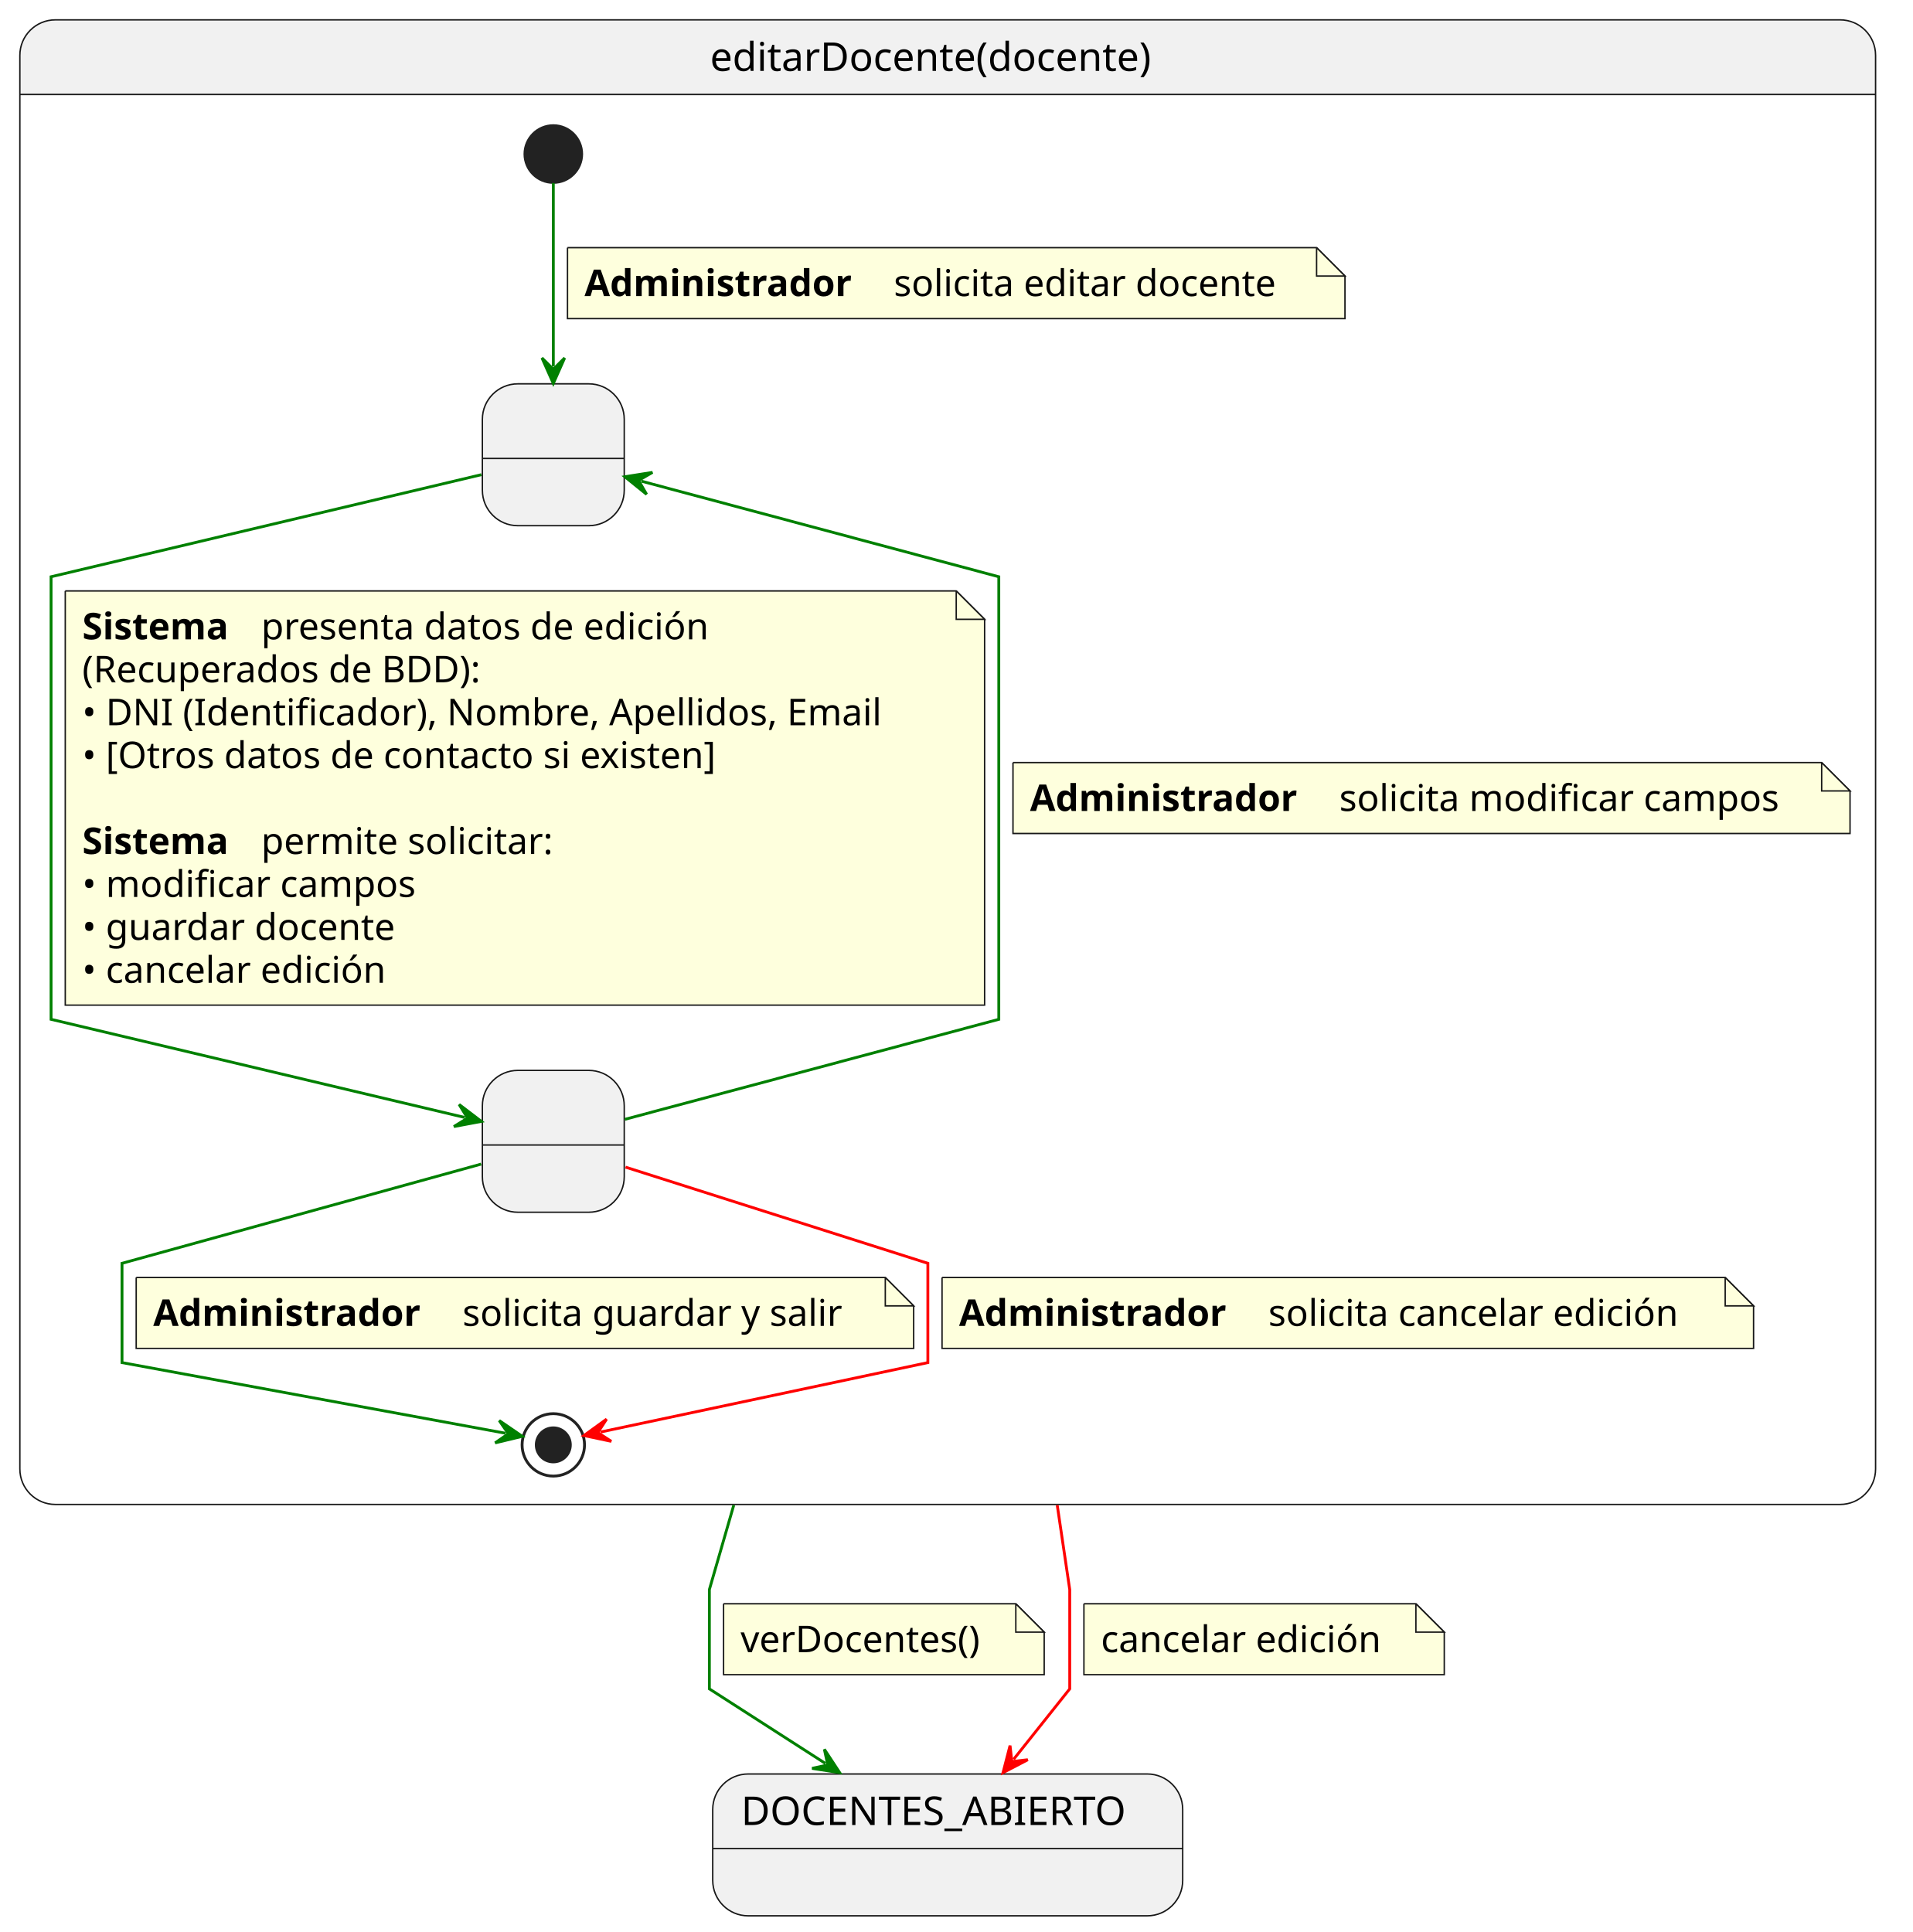
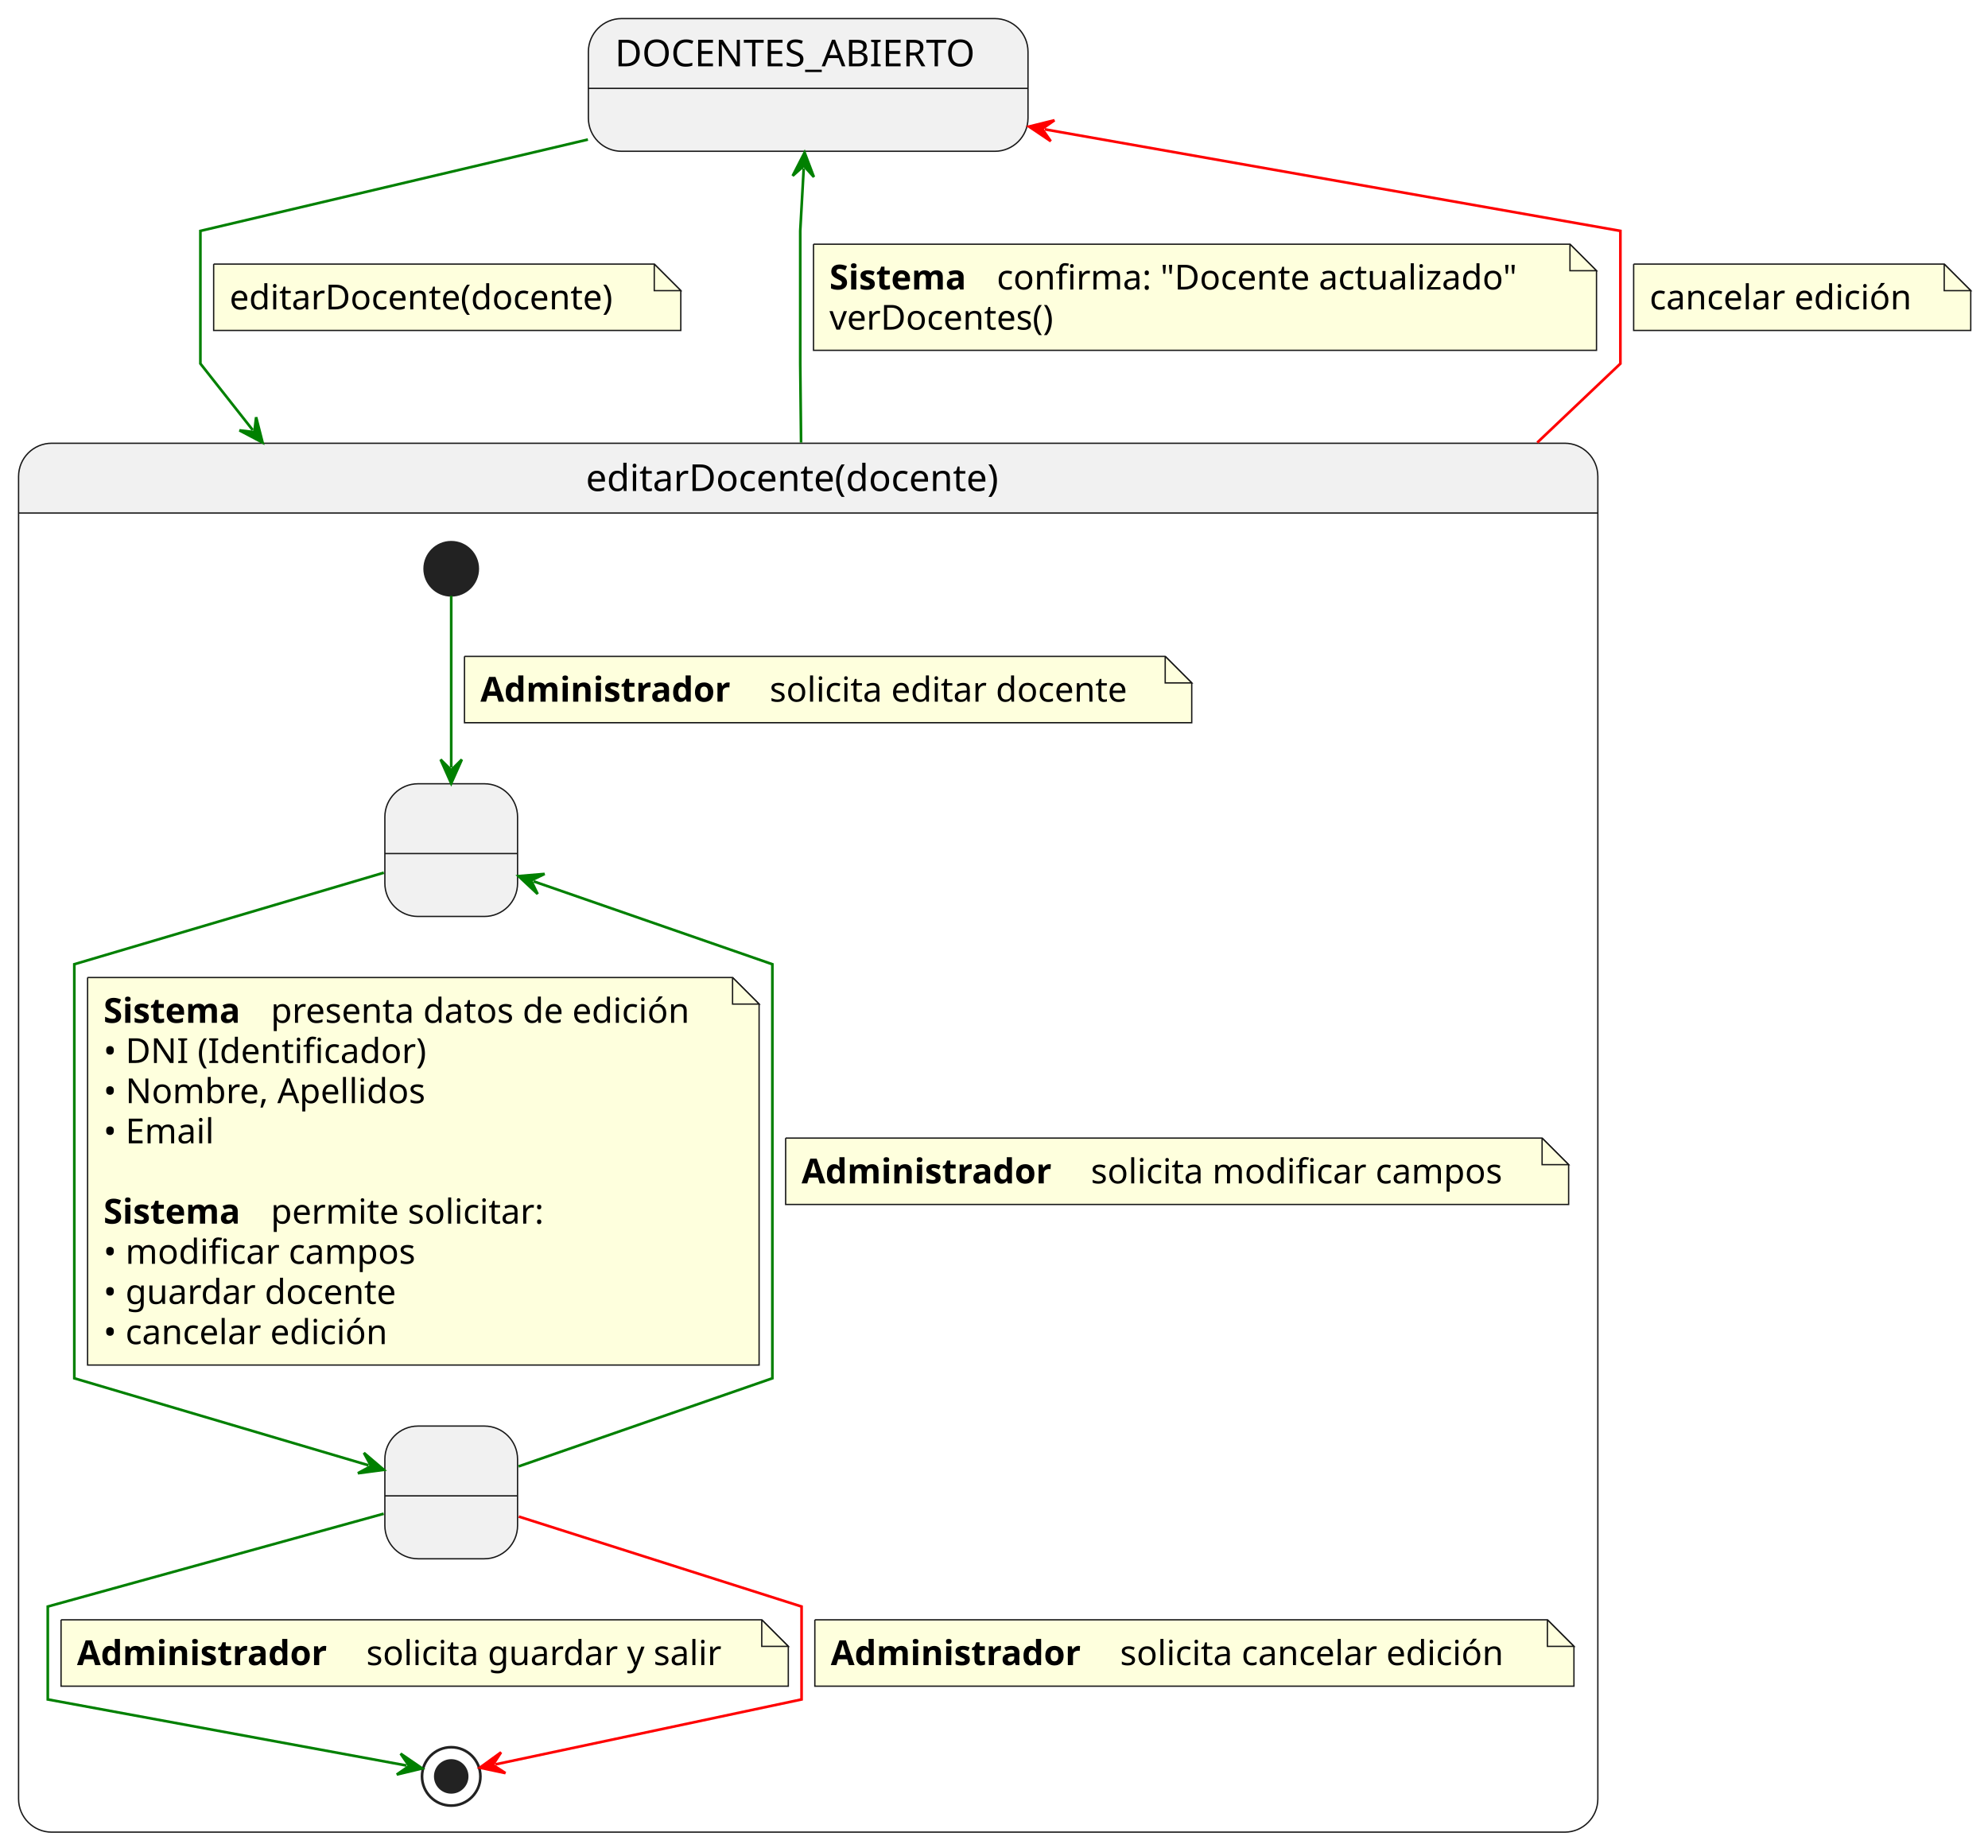
- <svg xmlns="http://www.w3.org/2000/svg" contentStyleType="text/css" data-diagram-type="STATE" height="681px" preserveAspectRatio="none" style="width:674px;height:681px;background:#FFFFFF;" version="1.1" viewBox="0 0 674 681" width="674px" zoomAndPan="magnify">
+ <svg xmlns="http://www.w3.org/2000/svg" contentStyleType="text/css" data-diagram-type="STATE" height="696px" preserveAspectRatio="none" style="width:749px;height:696px;background:#FFFFFF;" version="1.1" viewBox="0 0 749 696" width="749px" zoomAndPan="magnify">
  <defs />
  <g>
-     <path d="M19.5,7 L648.5,7 A12.5,12.5 0 0 1 661,19.5 L661,33.297 L7,33.297 L7,19.5 A12.5,12.5 0 0 1 19.5,7" fill="#F1F1F1" />
-     <rect fill="none" height="523.297" rx="12.5" ry="12.5" style="stroke:#181818;stroke-width:0.5;" width="654" x="7" y="7" />
-     <line style="stroke:#181818;stroke-width:0.5;" x1="7" x2="661" y1="33.297" y2="33.297" />
-     <text fill="#000000" font-family="sans-serif" font-size="14" lengthAdjust="spacing" textLength="167.508" x="250.246" y="24.995">editarDocente(docente)</text>
+     <g id="DOCENTES_ABIERTO">
+       <rect fill="#F1F1F1" height="50" rx="12.5" ry="12.5" style="stroke:#181818;stroke-width:0.5;" width="165.633" x="221.68" y="7" />
+       <line style="stroke:#181818;stroke-width:0.5;" x1="221.68" x2="387.313" y1="33.297" y2="33.297" />
+       <text fill="#000000" font-family="sans-serif" font-size="14" lengthAdjust="spacing" textLength="145.633" x="231.68" y="24.995">DOCENTES_ABIERTO</text>
+     </g>
+     <path d="M19.5,167 L589.5,167 A12.5,12.5 0 0 1 602,179.5 L602,193.297 L7,193.297 L7,179.5 A12.5,12.5 0 0 1 19.5,167" fill="#F1F1F1" />
+     <rect fill="none" height="523.297" rx="12.5" ry="12.5" style="stroke:#181818;stroke-width:0.5;" width="595" x="7" y="167" />
+     <line style="stroke:#181818;stroke-width:0.5;" x1="7" x2="602" y1="193.297" y2="193.297" />
+     <text fill="#000000" font-family="sans-serif" font-size="14" lengthAdjust="spacing" textLength="167.508" x="220.746" y="184.995">editarDocente(docente)</text>
    <g id="editarDocente.EditandoDatos">
-       <rect fill="#F1F1F1" height="50" rx="12.5" ry="12.5" style="stroke:#181818;stroke-width:0.5;" width="50" x="170" y="135.297" />
-       <line style="stroke:#181818;stroke-width:0.5;" x1="170" x2="220" y1="161.594" y2="161.594" />
-       <text fill="#000000" font-family="sans-serif" font-size="14" lengthAdjust="spacing" textLength="4.45" x="192.775" y="153.292"> </text>
+       <rect fill="#F1F1F1" height="50" rx="12.5" ry="12.5" style="stroke:#181818;stroke-width:0.5;" width="50" x="145" y="295.297" />
+       <line style="stroke:#181818;stroke-width:0.5;" x1="145" x2="195" y1="321.594" y2="321.594" />
+       <text fill="#000000" font-family="sans-serif" font-size="14" lengthAdjust="spacing" textLength="4.45" x="167.775" y="313.292"> </text>
    </g>
    <g id="editarDocente.GuardandoDatos">
-       <rect fill="#F1F1F1" height="50" rx="12.5" ry="12.5" style="stroke:#181818;stroke-width:0.5;" width="50" x="170" y="377.297" />
-       <line style="stroke:#181818;stroke-width:0.5;" x1="170" x2="220" y1="403.594" y2="403.594" />
-       <text fill="#000000" font-family="sans-serif" font-size="14" lengthAdjust="spacing" textLength="4.45" x="192.775" y="395.292"> </text>
+       <rect fill="#F1F1F1" height="50" rx="12.5" ry="12.5" style="stroke:#181818;stroke-width:0.5;" width="50" x="145" y="537.297" />
+       <line style="stroke:#181818;stroke-width:0.5;" x1="145" x2="195" y1="563.594" y2="563.594" />
+       <text fill="#000000" font-family="sans-serif" font-size="14" lengthAdjust="spacing" textLength="4.45" x="167.775" y="555.292"> </text>
    </g>
-     <ellipse cx="195" cy="54.297" fill="#222222" rx="10" ry="10" style="stroke:#222222;stroke-width:1;" />
-     <ellipse cx="195" cy="509.297" fill="none" rx="11" ry="11" style="stroke:#222222;stroke-width:1;" />
-     <ellipse cx="195" cy="509.297" fill="#222222" rx="6" ry="6" style="stroke:#222222;stroke-width:1;" />
-     <g class="link" data-entity-1=".start.editarDocente" data-entity-2="EditandoDatos" data-source-line="8" data-uid="lnk3" id="link_.start.editarDocente_EditandoDatos">
-       <path d="M195,64.527 C195,80.237 195,106.657 195,129.167" fill="none" id="*start*editarDocente-to-EditandoDatos" style="stroke:#008000;stroke-width:1;" />
-       <polygon fill="#008000" points="195,135.167,199,126.167,195,130.167,191,126.167,195,135.167" style="stroke:#008000;stroke-width:1;" />
-       <path d="M200,87.297 L200,112.297 L474,112.297 L474,97.297 L464,87.297 L200,87.297" fill="#FEFFDD" style="stroke:#181818;stroke-width:0.5;" />
-       <path d="M464,87.297 L464,97.297 L474,97.297 L464,87.297" fill="#FEFFDD" style="stroke:#181818;stroke-width:0.5;" />
-       <text fill="#000000" font-family="sans-serif" font-size="13" font-weight="bold" lengthAdjust="spacing" textLength="104.863" x="206" y="104.364">Administrador</text>
-       <text fill="#000000" font-family="sans-serif" font-size="13" lengthAdjust="spacing" textLength="144.993" x="314.996" y="104.364">solicita editar docente</text>
+     <ellipse cx="170" cy="214.297" fill="#222222" rx="10" ry="10" style="stroke:#222222;stroke-width:1;" />
+     <ellipse cx="170" cy="669.297" fill="none" rx="11" ry="11" style="stroke:#222222;stroke-width:1;" />
+     <ellipse cx="170" cy="669.297" fill="#222222" rx="6" ry="6" style="stroke:#222222;stroke-width:1;" />
+     <g class="link" data-entity-1=".start.editarDocente" data-entity-2="EditandoDatos" data-source-line="18" data-uid="lnk4" id="link_.start.editarDocente_EditandoDatos">
+       <path d="M170,224.527 C170,240.237 170,266.657 170,289.167" fill="none" id="*start*editarDocente-to-EditandoDatos" style="stroke:#008000;stroke-width:1;" />
+       <polygon fill="#008000" points="170,295.167,174,286.167,170,290.167,166,286.167,170,295.167" style="stroke:#008000;stroke-width:1;" />
+       <path d="M175,247.297 L175,272.297 L449,272.297 L449,257.297 L439,247.297 L175,247.297" fill="#FEFFDD" style="stroke:#181818;stroke-width:0.5;" />
+       <path d="M439,247.297 L439,257.297 L449,257.297 L439,247.297" fill="#FEFFDD" style="stroke:#181818;stroke-width:0.5;" />
+       <text fill="#000000" font-family="sans-serif" font-size="13" font-weight="bold" lengthAdjust="spacing" textLength="104.863" x="181" y="264.364">Administrador</text>
+       <text fill="#000000" font-family="sans-serif" font-size="13" lengthAdjust="spacing" textLength="144.993" x="289.996" y="264.364">solicita editar docente</text>
    </g>
-     <g class="link" data-entity-1="EditandoDatos" data-entity-2="GuardandoDatos" data-source-line="13" data-uid="lnk4" id="link_EditandoDatos_GuardandoDatos">
-       <path d="M169.64,167.317 C120.7,178.927 18,203.297 18,203.297 C18,203.297 18,359.297 18,359.297 C18,359.297 114.862,382.282 163.802,393.892" fill="none" id="EditandoDatos-to-GuardandoDatos" style="stroke:#008000;stroke-width:1;" />
-       <polygon fill="#008000" points="169.64,395.277,161.806,389.308,164.775,394.123,159.96,397.091,169.64,395.277" style="stroke:#008000;stroke-width:1;" />
-       <path d="M23,208.297 L23,354.297 L347,354.297 L347,218.297 L337,208.297 L23,208.297" fill="#FEFFDD" style="stroke:#181818;stroke-width:0.5;" />
-       <path d="M337,208.297 L337,218.297 L347,218.297 L337,208.297" fill="#FEFFDD" style="stroke:#181818;stroke-width:0.5;" />
-       <text fill="#000000" font-family="sans-serif" font-size="13" font-weight="bold" lengthAdjust="spacing" textLength="58.906" x="29" y="225.364">Sistema</text>
-       <text fill="#000000" font-family="sans-serif" font-size="13" lengthAdjust="spacing" textLength="169.171" x="92.039" y="225.364">presenta datos de edición</text>
-       <text fill="#000000" font-family="sans-serif" font-size="13" lengthAdjust="spacing" textLength="152.934" x="29" y="240.497">(Recuperados de BDD):</text>
-       <text fill="#000000" font-family="sans-serif" font-size="13" lengthAdjust="spacing" textLength="303.285" x="29" y="255.629">• DNI (Identificador), Nombre, Apellidos, Email</text>
-       <text fill="#000000" font-family="sans-serif" font-size="13" lengthAdjust="spacing" textLength="244.696" x="29" y="270.762">• [Otros datos de contacto si existen]</text>
-       <text fill="#000000" font-family="sans-serif" font-size="13" lengthAdjust="spacing" textLength="4.132" x="29" y="285.895"> </text>
-       <text fill="#000000" font-family="sans-serif" font-size="13" font-weight="bold" lengthAdjust="spacing" textLength="58.906" x="29" y="301.028">Sistema</text>
-       <text fill="#000000" font-family="sans-serif" font-size="13" lengthAdjust="spacing" textLength="110.595" x="92.039" y="301.028">permite solicitar:</text>
-       <text fill="#000000" font-family="sans-serif" font-size="13" lengthAdjust="spacing" textLength="127.816" x="29" y="316.161">• modificar campos</text>
-       <text fill="#000000" font-family="sans-serif" font-size="13" lengthAdjust="spacing" textLength="119.983" x="29" y="331.293">• guardar docente</text>
-       <text fill="#000000" font-family="sans-serif" font-size="13" lengthAdjust="spacing" textLength="118.168" x="29" y="346.426">• cancelar edición</text>
+     <g class="link" data-entity-1="EditandoDatos" data-entity-2="GuardandoDatos" data-source-line="23" data-uid="lnk5" id="link_EditandoDatos_GuardandoDatos">
+       <path d="M144.61,328.807 C103.77,340.887 28,363.297 28,363.297 C28,363.297 28,519.297 28,519.297 C28,519.297 98.016,540.005 138.856,552.085" fill="none" id="EditandoDatos-to-GuardandoDatos" style="stroke:#008000;stroke-width:1;" />
+       <polygon fill="#008000" points="144.61,553.787,137.114,547.398,139.815,552.369,134.845,555.07,144.61,553.787" style="stroke:#008000;stroke-width:1;" />
+       <path d="M33,368.297 L33,514.297 L286,514.297 L286,378.297 L276,368.297 L33,368.297" fill="#FEFFDD" style="stroke:#181818;stroke-width:0.5;" />
+       <path d="M276,368.297 L276,378.297 L286,378.297 L276,368.297" fill="#FEFFDD" style="stroke:#181818;stroke-width:0.5;" />
+       <text fill="#000000" font-family="sans-serif" font-size="13" font-weight="bold" lengthAdjust="spacing" textLength="58.906" x="39" y="385.364">Sistema</text>
+       <text fill="#000000" font-family="sans-serif" font-size="13" lengthAdjust="spacing" textLength="169.171" x="102.039" y="385.364">presenta datos de edición</text>
+       <text fill="#000000" font-family="sans-serif" font-size="13" lengthAdjust="spacing" textLength="131.53" x="39" y="400.497">• DNI (Identificador)</text>
+       <text fill="#000000" font-family="sans-serif" font-size="13" lengthAdjust="spacing" textLength="130.958" x="39" y="415.629">• Nombre, Apellidos</text>
+       <text fill="#000000" font-family="sans-serif" font-size="13" lengthAdjust="spacing" textLength="47.868" x="39" y="430.762">• Email</text>
+       <text fill="#000000" font-family="sans-serif" font-size="13" lengthAdjust="spacing" textLength="4.132" x="39" y="445.895"> </text>
+       <text fill="#000000" font-family="sans-serif" font-size="13" font-weight="bold" lengthAdjust="spacing" textLength="58.906" x="39" y="461.028">Sistema</text>
+       <text fill="#000000" font-family="sans-serif" font-size="13" lengthAdjust="spacing" textLength="110.595" x="102.039" y="461.028">permite solicitar:</text>
+       <text fill="#000000" font-family="sans-serif" font-size="13" lengthAdjust="spacing" textLength="127.816" x="39" y="476.161">• modificar campos</text>
+       <text fill="#000000" font-family="sans-serif" font-size="13" lengthAdjust="spacing" textLength="119.983" x="39" y="491.293">• guardar docente</text>
+       <text fill="#000000" font-family="sans-serif" font-size="13" lengthAdjust="spacing" textLength="118.168" x="39" y="506.426">• cancelar edición</text>
    </g>
-     <g class="link" data-entity-1="GuardandoDatos" data-entity-2="EditandoDatos" data-source-line="27" data-uid="lnk5" id="link_GuardandoDatos_EditandoDatos">
-       <path d="M220.22,394.547 C264.61,382.677 352,359.297 352,359.297 C352,359.297 352,203.297 352,203.297 C352,203.297 270.406,181.467 226.016,169.597" fill="none" id="GuardandoDatos-to-EditandoDatos" style="stroke:#008000;stroke-width:1;" />
-       <polygon fill="#008000" points="220.22,168.047,227.881,174.236,225.05,169.339,229.948,166.508,220.22,168.047" style="stroke:#008000;stroke-width:1;" />
-       <path d="M357,268.797 L357,293.797 L652,293.797 L652,278.797 L642,268.797 L357,268.797" fill="#FEFFDD" style="stroke:#181818;stroke-width:0.5;" />
-       <path d="M642,268.797 L642,278.797 L652,278.797 L642,268.797" fill="#FEFFDD" style="stroke:#181818;stroke-width:0.5;" />
-       <text fill="#000000" font-family="sans-serif" font-size="13" font-weight="bold" lengthAdjust="spacing" textLength="104.863" x="363" y="285.864">Administrador</text>
-       <text fill="#000000" font-family="sans-serif" font-size="13" lengthAdjust="spacing" textLength="165.921" x="471.996" y="285.864">solicita modificar campos</text>
+     <g class="link" data-entity-1="GuardandoDatos" data-entity-2="EditandoDatos" data-source-line="37" data-uid="lnk6" id="link_GuardandoDatos_EditandoDatos">
+       <path d="M195.37,552.497 C230.85,540.177 291,519.297 291,519.297 C291,519.297 291,363.297 291,363.297 C291,363.297 236.518,344.385 201.038,332.065" fill="none" id="GuardandoDatos-to-EditandoDatos" style="stroke:#008000;stroke-width:1;" />
+       <polygon fill="#008000" points="195.37,330.097,202.56,336.828,200.093,331.737,205.184,329.27,195.37,330.097" style="stroke:#008000;stroke-width:1;" />
+       <path d="M296,428.797 L296,453.797 L591,453.797 L591,438.797 L581,428.797 L296,428.797" fill="#FEFFDD" style="stroke:#181818;stroke-width:0.5;" />
+       <path d="M581,428.797 L581,438.797 L591,438.797 L581,428.797" fill="#FEFFDD" style="stroke:#181818;stroke-width:0.5;" />
+       <text fill="#000000" font-family="sans-serif" font-size="13" font-weight="bold" lengthAdjust="spacing" textLength="104.863" x="302" y="445.864">Administrador</text>
+       <text fill="#000000" font-family="sans-serif" font-size="13" lengthAdjust="spacing" textLength="165.921" x="410.996" y="445.864">solicita modificar campos</text>
    </g>
-     <g class="link" data-entity-1="GuardandoDatos" data-entity-2=".end.editarDocente" data-source-line="33" data-uid="lnk7" id="link_GuardandoDatos_.end.editarDocente">
-       <path d="M169.56,410.327 C126.29,422.287 43,445.297 43,445.297 C43,445.297 43,480.297 43,480.297 C43,480.297 143.319,498.78 178.169,505.2" fill="none" id="GuardandoDatos-to-*end*editarDocente" style="stroke:#008000;stroke-width:1;" />
-       <polygon fill="#008000" points="184.07,506.287,175.944,500.723,179.153,505.381,174.494,508.59,184.07,506.287" style="stroke:#008000;stroke-width:1;" />
-       <path d="M48,450.297 L48,475.297 L322,475.297 L322,460.297 L312,450.297 L48,450.297" fill="#FEFFDD" style="stroke:#181818;stroke-width:0.5;" />
-       <path d="M312,450.297 L312,460.297 L322,460.297 L312,450.297" fill="#FEFFDD" style="stroke:#181818;stroke-width:0.5;" />
-       <text fill="#000000" font-family="sans-serif" font-size="13" font-weight="bold" lengthAdjust="spacing" textLength="104.863" x="54" y="467.364">Administrador</text>
-       <text fill="#000000" font-family="sans-serif" font-size="13" lengthAdjust="spacing" textLength="144.536" x="162.996" y="467.364">solicita guardar y salir</text>
+     <g class="link" data-entity-1="GuardandoDatos" data-entity-2=".end.editarDocente" data-source-line="43" data-uid="lnk8" id="link_GuardandoDatos_.end.editarDocente">
+       <path d="M144.56,570.327 C101.29,582.287 18,605.297 18,605.297 C18,605.297 18,640.297 18,640.297 C18,640.297 118.319,658.78 153.169,665.2" fill="none" id="GuardandoDatos-to-*end*editarDocente" style="stroke:#008000;stroke-width:1;" />
+       <polygon fill="#008000" points="159.07,666.287,150.944,660.722,154.153,665.381,149.494,668.59,159.07,666.287" style="stroke:#008000;stroke-width:1;" />
+       <path d="M23,610.297 L23,635.297 L297,635.297 L297,620.297 L287,610.297 L23,610.297" fill="#FEFFDD" style="stroke:#181818;stroke-width:0.5;" />
+       <path d="M287,610.297 L287,620.297 L297,620.297 L287,610.297" fill="#FEFFDD" style="stroke:#181818;stroke-width:0.5;" />
+       <text fill="#000000" font-family="sans-serif" font-size="13" font-weight="bold" lengthAdjust="spacing" textLength="104.863" x="29" y="627.364">Administrador</text>
+       <text fill="#000000" font-family="sans-serif" font-size="13" lengthAdjust="spacing" textLength="144.536" x="137.996" y="627.364">solicita guardar y salir</text>
    </g>
-     <g class="link" data-entity-1="GuardandoDatos" data-entity-2=".end.editarDocente" data-source-line="39" data-uid="lnk8" id="link_GuardandoDatos_.end.editarDocente">
-       <path d="M220.45,411.397 C258.81,423.597 327,445.297 327,445.297 C327,445.297 327,480.297 327,480.297 C327,480.297 243.199,498.072 211.669,504.762" fill="none" id="GuardandoDatos-to-*end*editarDocente-1" style="stroke:#FF0000;stroke-width:1;" />
-       <polygon fill="#FF0000" points="205.8,506.007,215.434,508.052,210.691,504.969,213.774,500.226,205.8,506.007" style="stroke:#FF0000;stroke-width:1;" />
-       <path d="M332,450.297 L332,475.297 L618,475.297 L618,460.297 L608,450.297 L332,450.297" fill="#FEFFDD" style="stroke:#181818;stroke-width:0.5;" />
-       <path d="M608,450.297 L608,460.297 L618,460.297 L608,450.297" fill="#FEFFDD" style="stroke:#181818;stroke-width:0.5;" />
-       <text fill="#000000" font-family="sans-serif" font-size="13" font-weight="bold" lengthAdjust="spacing" textLength="104.863" x="338" y="467.364">Administrador</text>
-       <text fill="#000000" font-family="sans-serif" font-size="13" lengthAdjust="spacing" textLength="156.273" x="446.996" y="467.364">solicita cancelar edición</text>
+     <g class="link" data-entity-1="GuardandoDatos" data-entity-2=".end.editarDocente" data-source-line="49" data-uid="lnk9" id="link_GuardandoDatos_.end.editarDocente">
+       <path d="M195.45,571.397 C233.81,583.597 302,605.297 302,605.297 C302,605.297 302,640.297 302,640.297 C302,640.297 218.199,658.072 186.669,664.761" fill="none" id="GuardandoDatos-to-*end*editarDocente-1" style="stroke:#FF0000;stroke-width:1;" />
+       <polygon fill="#FF0000" points="180.8,666.007,190.434,668.052,185.691,664.969,188.774,660.226,180.8,666.007" style="stroke:#FF0000;stroke-width:1;" />
+       <path d="M307,610.297 L307,635.297 L593,635.297 L593,620.297 L583,610.297 L307,610.297" fill="#FEFFDD" style="stroke:#181818;stroke-width:0.5;" />
+       <path d="M583,610.297 L583,620.297 L593,620.297 L583,610.297" fill="#FEFFDD" style="stroke:#181818;stroke-width:0.5;" />
+       <text fill="#000000" font-family="sans-serif" font-size="13" font-weight="bold" lengthAdjust="spacing" textLength="104.863" x="313" y="627.364">Administrador</text>
+       <text fill="#000000" font-family="sans-serif" font-size="13" lengthAdjust="spacing" textLength="156.273" x="421.996" y="627.364">solicita cancelar edición</text>
    </g>
-     <g id="DOCENTES_ABIERTO">
-       <rect fill="#F1F1F1" height="50" rx="12.5" ry="12.5" style="stroke:#181818;stroke-width:0.5;" width="165.633" x="251.18" y="625.3" />
-       <line style="stroke:#181818;stroke-width:0.5;" x1="251.18" x2="416.813" y1="651.597" y2="651.597" />
-       <text fill="#000000" font-family="sans-serif" font-size="14" lengthAdjust="spacing" textLength="145.633" x="261.18" y="643.295">DOCENTES_ABIERTO</text>
+     <g class="link" data-entity-1="DOCENTES_ABIERTO" data-entity-2="editarDocente" data-source-line="7" data-uid="lnk2" id="link_DOCENTES_ABIERTO_editarDocente">
+       <path d="M221.5,52.57 C155.97,68.03 75.5,87 75.5,87 C75.5,87 75.5,137 75.5,137 C75.5,137 80.786,143.718 95.216,162.028" fill="none" id="DOCENTES_ABIERTO-to-editarDocente" style="stroke:#008000;stroke-width:1;" />
+       <polygon fill="#008000" points="98.93,166.74,96.501,157.195,95.835,162.813,90.218,162.147,98.93,166.74" style="stroke:#008000;stroke-width:1;" />
+       <path d="M80.5,99.5 L80.5,124.5 L256.5,124.5 L256.5,109.5 L246.5,99.5 L80.5,99.5" fill="#FEFFDD" style="stroke:#181818;stroke-width:0.5;" />
+       <path d="M246.5,99.5 L246.5,109.5 L256.5,109.5 L246.5,99.5" fill="#FEFFDD" style="stroke:#181818;stroke-width:0.5;" />
+       <text fill="#000000" font-family="sans-serif" font-size="13" lengthAdjust="spacing" textLength="155.543" x="86.5" y="116.567">editarDocente(docente)</text>
    </g>
-     <g class="link" data-entity-1="editarDocente" data-entity-2="DOCENTES_ABIERTO" data-source-line="47" data-uid="lnk10" id="link_editarDocente_DOCENTES_ABIERTO">
-       <path d="M258.59,530.56 C253.3,548.88 250,560.3 250,560.3 C250,560.3 250,595.3 250,595.3 C250,595.3 268.663,607.294 290.884,621.585" fill="none" id="editarDocente-to-DOCENTES_ABIERTO" style="stroke:#008000;stroke-width:1;" />
-       <polygon fill="#008000" points="295.93,624.83,290.524,616.597,291.725,622.125,286.197,623.326,295.93,624.83" style="stroke:#008000;stroke-width:1;" />
-       <path d="M255,565.3 L255,590.3 L368,590.3 L368,575.3 L358,565.3 L255,565.3" fill="#FEFFDD" style="stroke:#181818;stroke-width:0.5;" />
-       <path d="M358,565.3 L358,575.3 L368,575.3 L358,565.3" fill="#FEFFDD" style="stroke:#181818;stroke-width:0.5;" />
-       <text fill="#000000" font-family="sans-serif" font-size="13" lengthAdjust="spacing" textLength="92.397" x="261" y="582.367">verDocentes()</text>
+     <g class="link" data-entity-1="editarDocente" data-entity-2="DOCENTES_ABIERTO" data-source-line="58" data-uid="lnk10" id="link_editarDocente_DOCENTES_ABIERTO">
+       <path d="M301.81,166.74 C301.62,148.43 301.5,137 301.5,137 C301.5,137 301.5,87 301.5,87 C301.5,87 302.019,77.751 302.809,63.471" fill="none" id="editarDocente-to-DOCENTES_ABIERTO" style="stroke:#008000;stroke-width:1;" />
+       <polygon fill="#008000" points="303.14,57.48,298.649,66.245,302.864,62.472,306.637,66.687,303.14,57.48" style="stroke:#008000;stroke-width:1;" />
+       <path d="M306.5,92 L306.5,132 L601.5,132 L601.5,102 L591.5,92 L306.5,92" fill="#FEFFDD" style="stroke:#181818;stroke-width:0.5;" />
+       <path d="M591.5,92 L591.5,102 L601.5,102 L591.5,92" fill="#FEFFDD" style="stroke:#181818;stroke-width:0.5;" />
+       <text fill="#000000" font-family="sans-serif" font-size="13" font-weight="bold" lengthAdjust="spacing" textLength="58.906" x="312.5" y="109.067">Sistema</text>
+       <text fill="#000000" font-family="sans-serif" font-size="13" lengthAdjust="spacing" textLength="211.186" x="375.539" y="109.067">confirma: "Docente actualizado"</text>
+       <text fill="#000000" font-family="sans-serif" font-size="13" lengthAdjust="spacing" textLength="92.397" x="312.5" y="124.2">verDocentes()</text>
    </g>
-     <g class="link" data-entity-1="editarDocente" data-entity-2="DOCENTES_ABIERTO" data-source-line="52" data-uid="lnk11" id="link_editarDocente_DOCENTES_ABIERTO">
-       <path d="M372.6,530.56 C375.31,548.88 377,560.3 377,560.3 C377,560.3 377,595.3 377,595.3 C377,595.3 368.596,605.845 357.226,620.135" fill="none" id="editarDocente-to-DOCENTES_ABIERTO-1" style="stroke:#FF0000;stroke-width:1;" />
-       <polygon fill="#FF0000" points="353.49,624.83,362.224,620.278,356.603,620.917,355.964,615.297,353.49,624.83" style="stroke:#FF0000;stroke-width:1;" />
-       <path d="M382,565.3 L382,590.3 L509,590.3 L509,575.3 L499,565.3 L382,565.3" fill="#FEFFDD" style="stroke:#181818;stroke-width:0.5;" />
-       <path d="M499,565.3 L499,575.3 L509,575.3 L499,565.3" fill="#FEFFDD" style="stroke:#181818;stroke-width:0.5;" />
-       <text fill="#000000" font-family="sans-serif" font-size="13" lengthAdjust="spacing" textLength="106.368" x="388" y="582.367">cancelar edición</text>
+     <g class="link" data-entity-1="editarDocente" data-entity-2="DOCENTES_ABIERTO" data-source-line="65" data-uid="lnk11" id="link_editarDocente_DOCENTES_ABIERTO">
+       <path d="M579.19,166.74 C598.47,148.43 610.5,137 610.5,137 C610.5,137 610.5,87 610.5,87 C610.5,87 484.229,64.723 393.619,48.733" fill="none" id="editarDocente-to-DOCENTES_ABIERTO-1" style="stroke:#FF0000;stroke-width:1;" />
+       <polygon fill="#FF0000" points="387.71,47.69,395.878,53.193,392.634,48.559,397.268,45.315,387.71,47.69" style="stroke:#FF0000;stroke-width:1;" />
+       <path d="M615.5,99.5 L615.5,124.5 L742.5,124.5 L742.5,109.5 L732.5,99.5 L615.5,99.5" fill="#FEFFDD" style="stroke:#181818;stroke-width:0.5;" />
+       <path d="M732.5,99.5 L732.5,109.5 L742.5,109.5 L732.5,99.5" fill="#FEFFDD" style="stroke:#181818;stroke-width:0.5;" />
+       <text fill="#000000" font-family="sans-serif" font-size="13" lengthAdjust="spacing" textLength="106.368" x="621.5" y="116.567">cancelar edición</text>
    </g>
  </g>
</svg>
